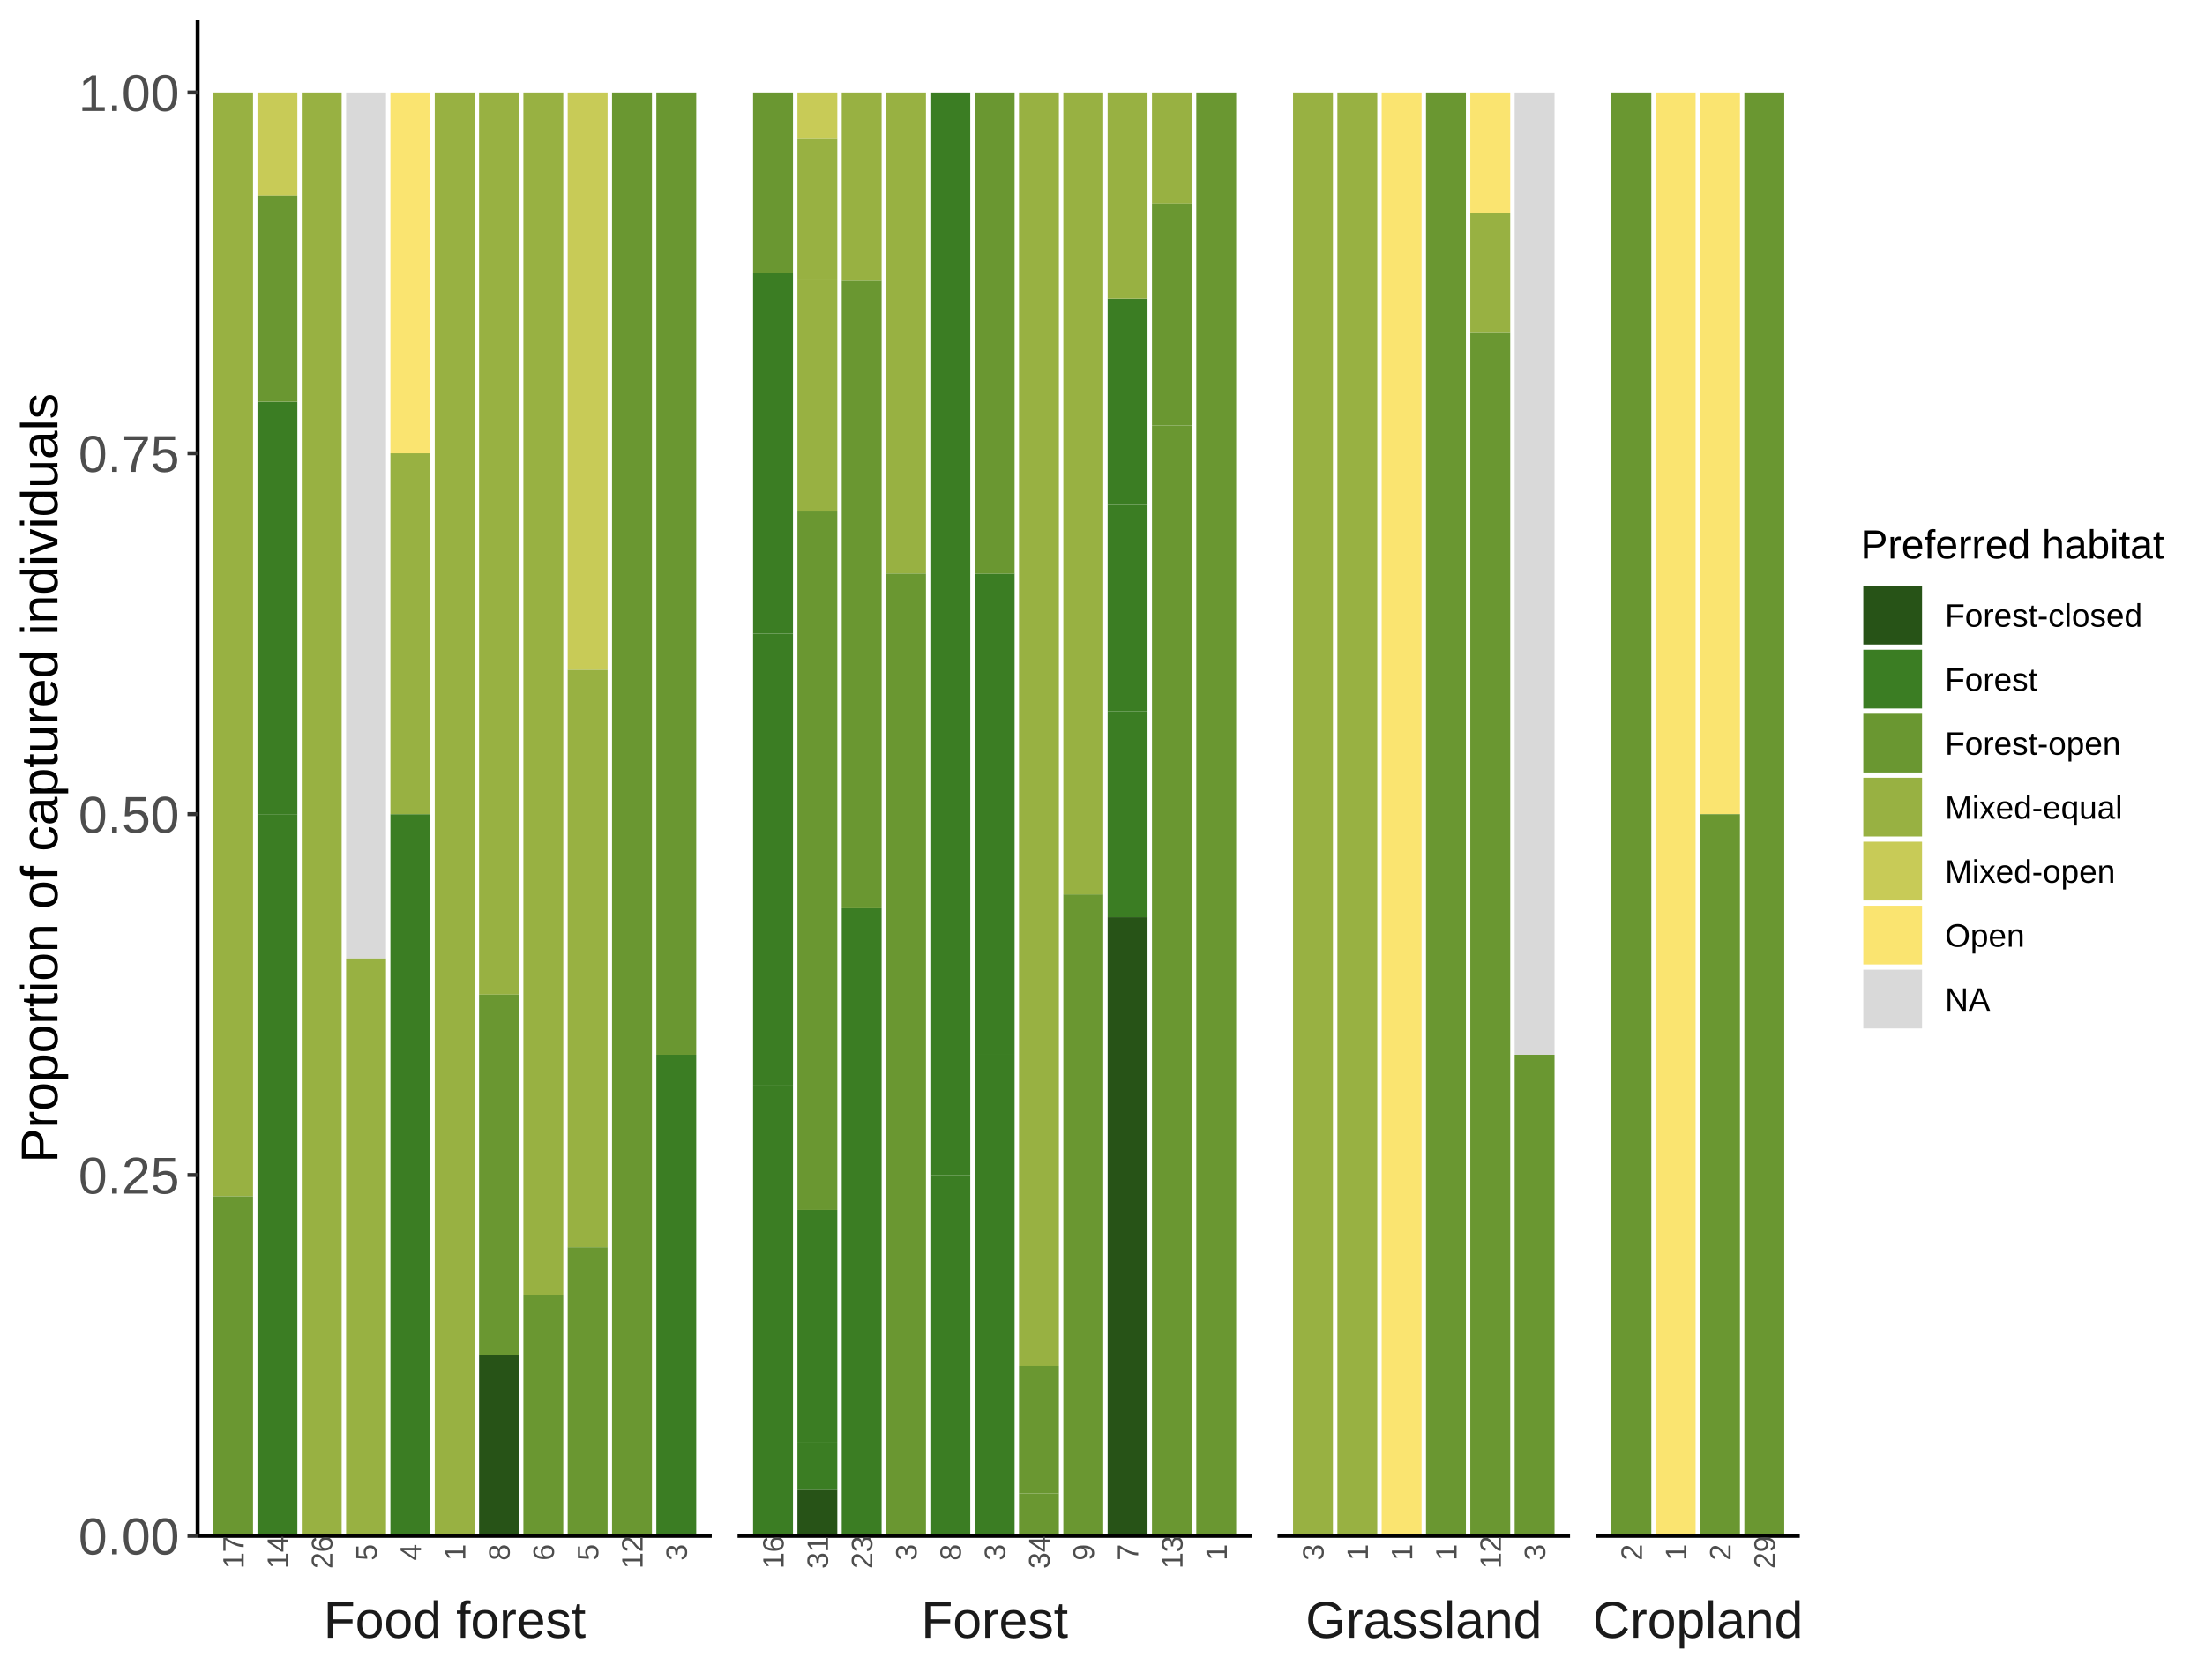
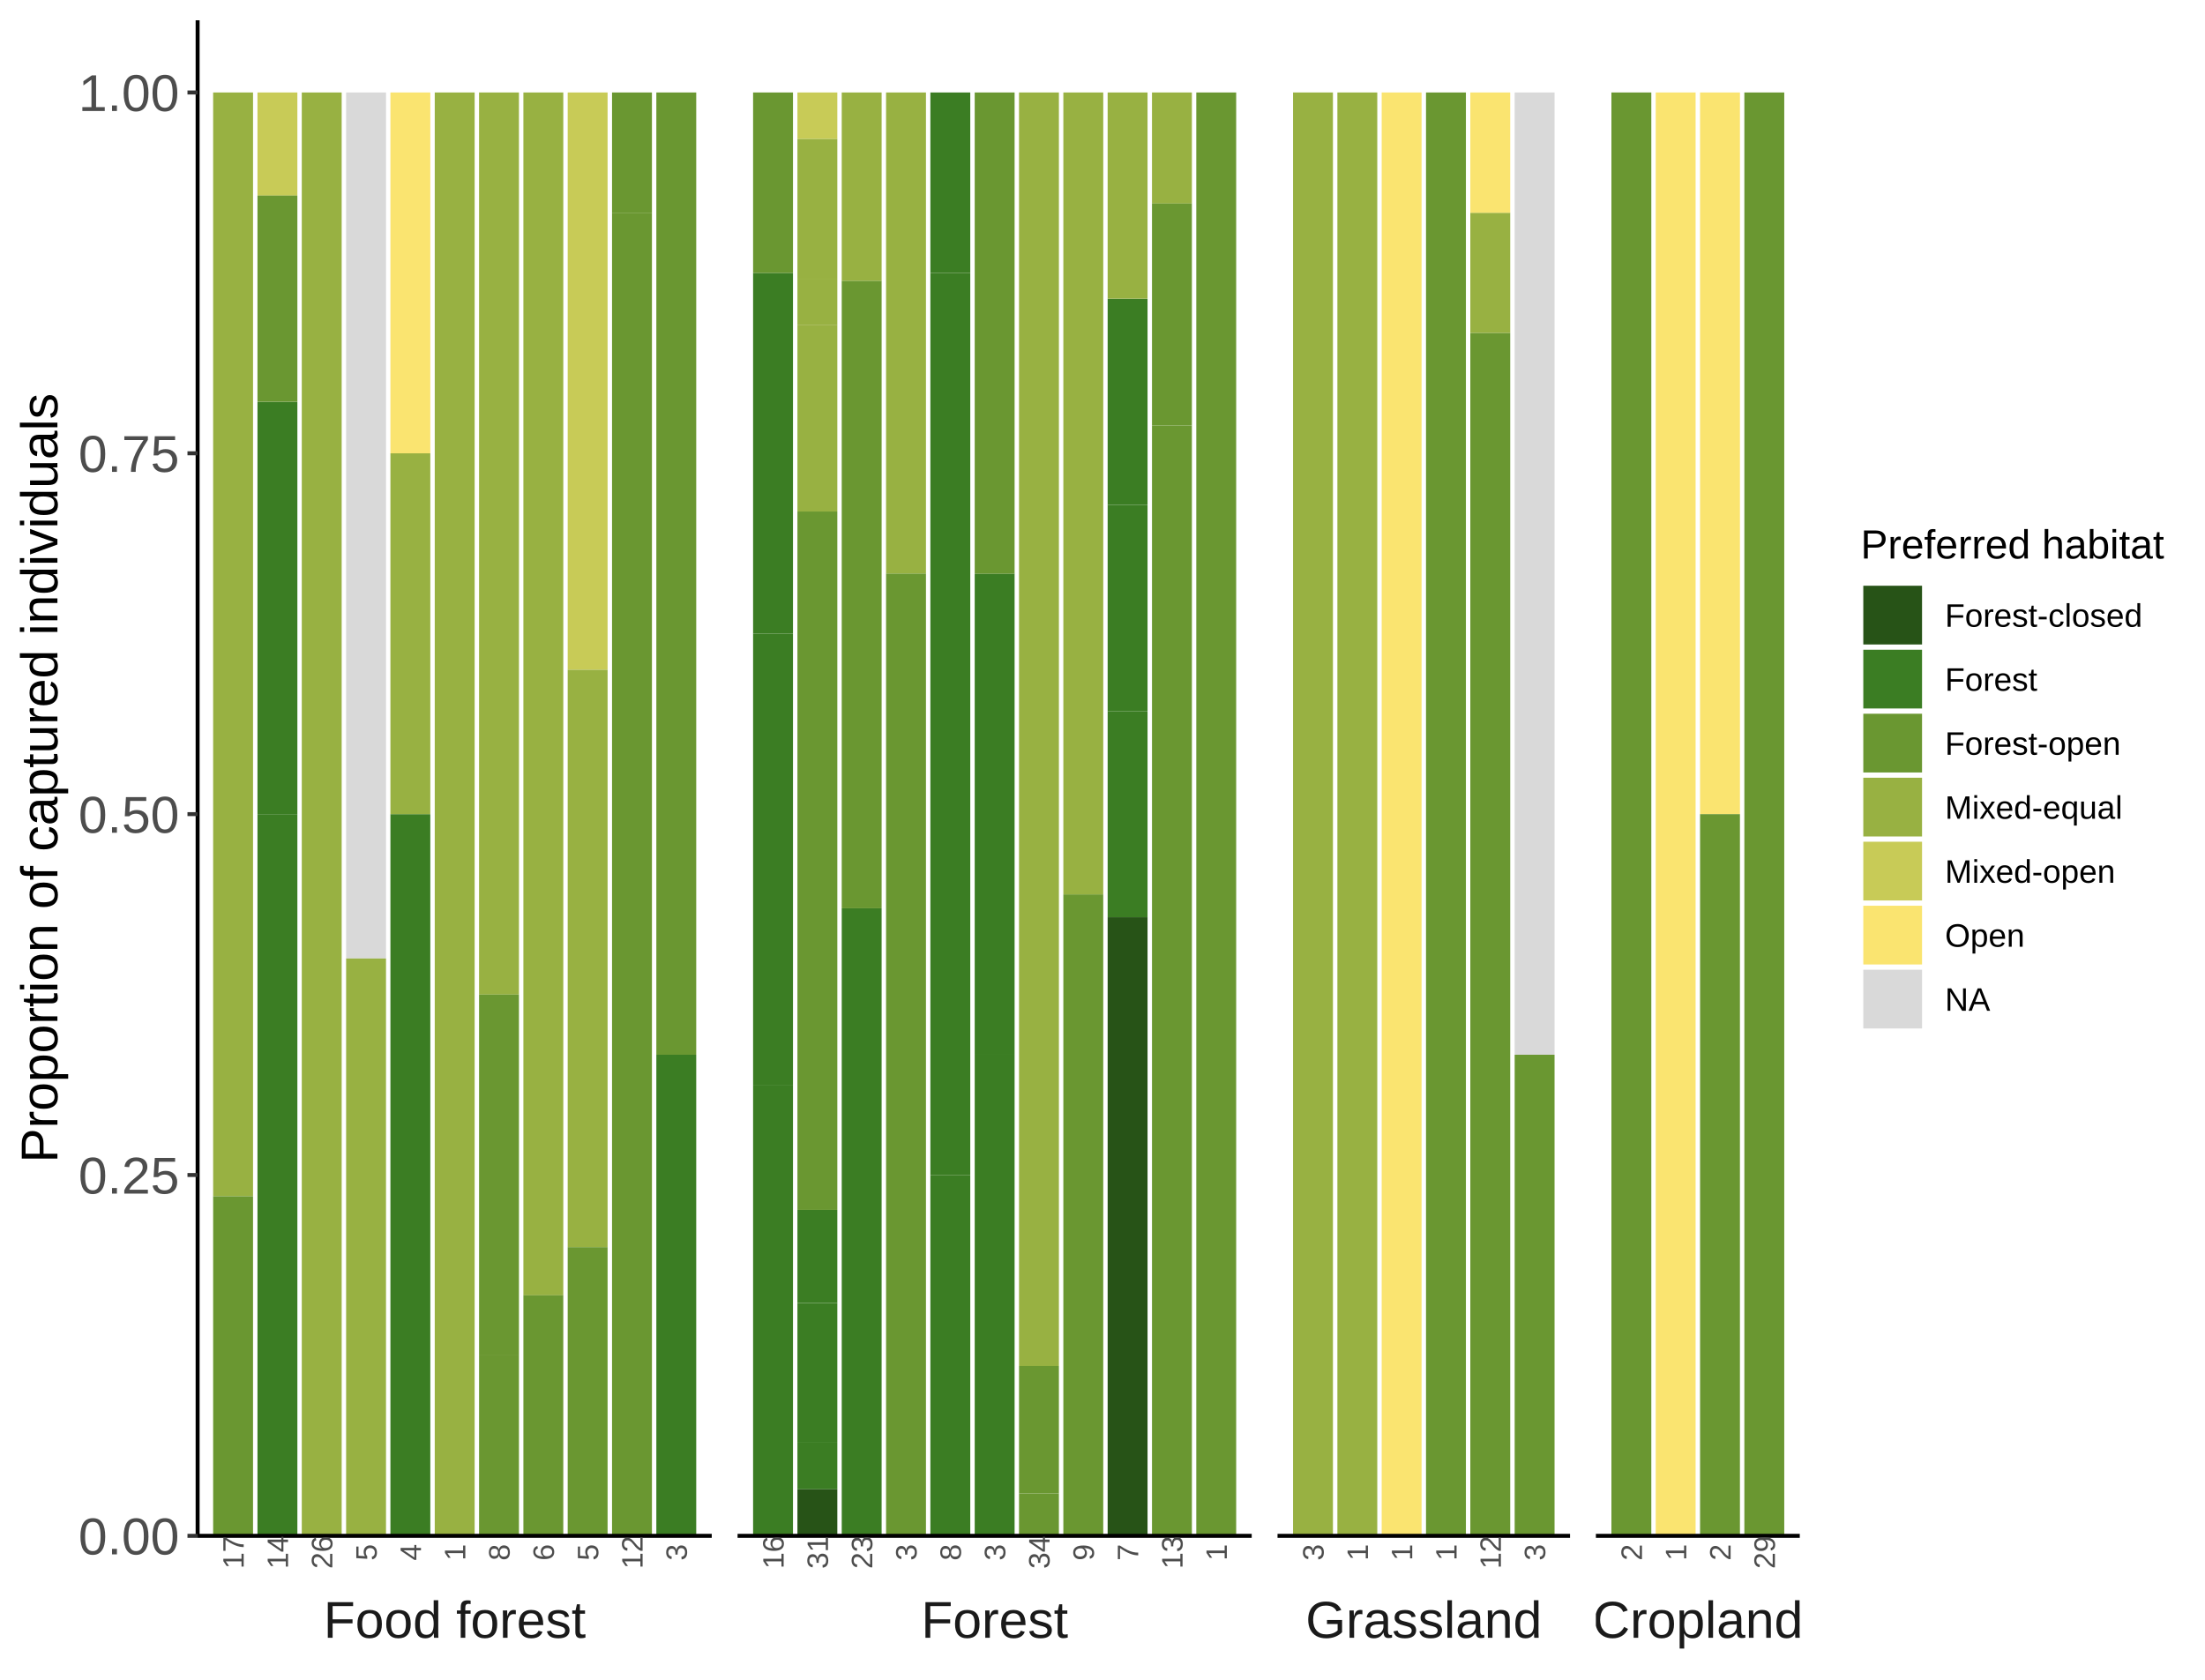
<svg xmlns="http://www.w3.org/2000/svg" width="595.28pt" height="453.54pt" viewBox="0 0 595.28 453.54">
  <g class="svglite">
    <defs>
      <style type="text/css">
    .svglite line, .svglite polyline, .svglite polygon, .svglite path, .svglite rect, .svglite circle {
      fill: none;
      stroke: #000000;
      stroke-linecap: round;
      stroke-linejoin: round;
      stroke-miterlimit: 10.00;
    }
    .svglite text {
      white-space: pre;
    }
    .svglite g.glyphgroup path {
      fill: inherit;
      stroke: none;
    }
  </style>
    </defs>
    <rect width="100%" height="100%" style="stroke: none; fill: #FFFFFF;" />
    <defs>
      <clipPath id="cpMC4wMHw1OTUuMjh8MC4wMHw0NTMuNTQ=">
        <rect x="0.00" y="0.00" width="595.28" height="453.54" />
      </clipPath>
    </defs>
    <g clip-path="url(#cpMC4wMHw1OTUuMjh8MC4wMHw0NTMuNTQ=)">
      <rect x="-0" y="0" width="595.28" height="453.54" style="stroke-width: 1.07; stroke: #FFFFFF; fill: #FFFFFF;" />
    </g>
    <defs>
      <clipPath id="cpNTMuMzV8MTkyLjE1fDUuNDh8NDE0LjY4">
        <rect x="53.35" y="5.48" width="138.80" height="409.20" />
      </clipPath>
    </defs>
    <g clip-path="url(#cpNTMuMzV8MTkyLjE1fDUuNDh8NDE0LjY4)">
      <rect x="53.35" y="5.48" width="138.80" height="409.20" style="stroke-width: 1.07; stroke: none; fill: #FFFFFF;" />
      <rect x="57.54" y="24.97" width="10.77" height="298.02" style="stroke-width: 1.07; stroke: none; stroke-linecap: butt; stroke-linejoin: miter; fill: #98B142;" />
      <rect x="57.54" y="322.99" width="10.77" height="91.70" style="stroke-width: 1.07; stroke: none; stroke-linecap: butt; stroke-linejoin: miter; fill: #6A9731;" />
      <rect x="69.51" y="24.97" width="10.77" height="27.84" style="stroke-width: 1.07; stroke: none; stroke-linecap: butt; stroke-linejoin: miter; fill: #C8CB57;" />
      <rect x="69.51" y="219.82" width="10.77" height="194.86" style="stroke-width: 1.07; stroke: none; stroke-linecap: butt; stroke-linejoin: miter; fill: #3B7D23;" />
      <rect x="69.51" y="108.48" width="10.77" height="111.35" style="stroke-width: 1.07; stroke: none; stroke-linecap: butt; stroke-linejoin: miter; fill: #3B7D23;" />
      <rect x="69.51" y="52.80" width="10.77" height="55.67" style="stroke-width: 1.07; stroke: none; stroke-linecap: butt; stroke-linejoin: miter; fill: #6A9731;" />
      <rect x="81.47" y="24.97" width="10.77" height="389.72" style="stroke-width: 1.07; stroke: none; stroke-linecap: butt; stroke-linejoin: miter; fill: #98B142;" />
      <rect x="93.44" y="24.97" width="10.77" height="233.83" style="stroke-width: 1.07; stroke: none; stroke-linecap: butt; stroke-linejoin: miter; fill: #D9D9D9;" />
      <rect x="93.44" y="258.80" width="10.77" height="155.89" style="stroke-width: 1.07; stroke: none; stroke-linecap: butt; stroke-linejoin: miter; fill: #98B142;" />
      <rect x="105.40" y="219.82" width="10.77" height="194.86" style="stroke-width: 1.07; stroke: none; stroke-linecap: butt; stroke-linejoin: miter; fill: #3B7D23;" />
      <rect x="105.40" y="122.39" width="10.77" height="97.43" style="stroke-width: 1.07; stroke: none; stroke-linecap: butt; stroke-linejoin: miter; fill: #98B142;" />
      <rect x="105.40" y="24.97" width="10.77" height="97.43" style="stroke-width: 1.07; stroke: none; stroke-linecap: butt; stroke-linejoin: miter; fill: #FAE470;" />
      <rect x="117.37" y="24.97" width="10.77" height="389.72" style="stroke-width: 1.07; stroke: none; stroke-linecap: butt; stroke-linejoin: miter; fill: #98B142;" />
+       <rect x="129.33" y="365.97" width="10.77" height="48.71" style="stroke-width: 1.07; stroke: none; stroke-linecap: butt; stroke-linejoin: miter; fill: #6A9731;" />
      <rect x="129.33" y="24.97" width="10.77" height="243.57" style="stroke-width: 1.07; stroke: none; stroke-linecap: butt; stroke-linejoin: miter; fill: #98B142;" />
-       <rect x="129.33" y="365.97" width="10.77" height="48.71" style="stroke-width: 1.07; stroke: none; stroke-linecap: butt; stroke-linejoin: miter; fill: #275317;" />
      <rect x="129.33" y="268.54" width="10.77" height="97.43" style="stroke-width: 1.07; stroke: none; stroke-linecap: butt; stroke-linejoin: miter; fill: #6A9731;" />
      <rect x="141.30" y="24.97" width="10.77" height="324.77" style="stroke-width: 1.07; stroke: none; stroke-linecap: butt; stroke-linejoin: miter; fill: #98B142;" />
      <rect x="141.30" y="349.73" width="10.77" height="64.95" style="stroke-width: 1.07; stroke: none; stroke-linecap: butt; stroke-linejoin: miter; fill: #6A9731;" />
      <rect x="153.26" y="24.97" width="10.77" height="155.89" style="stroke-width: 1.07; stroke: none; stroke-linecap: butt; stroke-linejoin: miter; fill: #C8CB57;" />
      <rect x="153.26" y="180.85" width="10.77" height="155.89" style="stroke-width: 1.07; stroke: none; stroke-linecap: butt; stroke-linejoin: miter; fill: #98B142;" />
      <rect x="153.26" y="336.74" width="10.77" height="77.94" style="stroke-width: 1.07; stroke: none; stroke-linecap: butt; stroke-linejoin: miter; fill: #6A9731;" />
      <rect x="165.23" y="57.44" width="10.77" height="357.24" style="stroke-width: 1.07; stroke: none; stroke-linecap: butt; stroke-linejoin: miter; fill: #6A9731;" />
      <rect x="165.23" y="24.97" width="10.77" height="32.48" style="stroke-width: 1.07; stroke: none; stroke-linecap: butt; stroke-linejoin: miter; fill: #6A9731;" />
      <rect x="177.19" y="284.78" width="10.77" height="129.91" style="stroke-width: 1.07; stroke: none; stroke-linecap: butt; stroke-linejoin: miter; fill: #3B7D23;" />
      <rect x="177.19" y="24.97" width="10.77" height="259.81" style="stroke-width: 1.07; stroke: none; stroke-linecap: butt; stroke-linejoin: miter; fill: #6A9731;" />
    </g>
    <g clip-path="url(#cpMC4wMHw1OTUuMjh8MC4wMHw0NTMuNTQ=)">
</g>
    <defs>
      <clipPath id="cpMTk5LjEyfDMzNy45Mnw1LjQ4fDQxNC42OA==">
        <rect x="199.12" y="5.48" width="138.80" height="409.20" />
      </clipPath>
    </defs>
    <g clip-path="url(#cpMTk5LjEyfDMzNy45Mnw1LjQ4fDQxNC42OA==)">
      <rect x="199.12" y="5.48" width="138.80" height="409.20" style="stroke-width: 1.07; stroke: none; fill: #FFFFFF;" />
      <rect x="203.31" y="292.90" width="10.77" height="121.79" style="stroke-width: 1.07; stroke: none; stroke-linecap: butt; stroke-linejoin: miter; fill: #3B7D23;" />
      <rect x="203.31" y="171.11" width="10.77" height="121.79" style="stroke-width: 1.07; stroke: none; stroke-linecap: butt; stroke-linejoin: miter; fill: #3B7D23;" />
      <rect x="203.31" y="73.68" width="10.77" height="97.43" style="stroke-width: 1.07; stroke: none; stroke-linecap: butt; stroke-linejoin: miter; fill: #3B7D23;" />
      <rect x="203.31" y="24.97" width="10.77" height="48.71" style="stroke-width: 1.07; stroke: none; stroke-linecap: butt; stroke-linejoin: miter; fill: #6A9731;" />
      <rect x="215.28" y="24.97" width="10.77" height="12.57" style="stroke-width: 1.07; stroke: none; stroke-linecap: butt; stroke-linejoin: miter; fill: #C8CB57;" />
      <rect x="215.28" y="138.11" width="10.77" height="188.57" style="stroke-width: 1.07; stroke: none; stroke-linecap: butt; stroke-linejoin: miter; fill: #6A9731;" />
      <rect x="215.28" y="389.54" width="10.77" height="12.57" style="stroke-width: 1.07; stroke: none; stroke-linecap: butt; stroke-linejoin: miter; fill: #3B7D23;" />
      <rect x="215.28" y="351.83" width="10.77" height="37.71" style="stroke-width: 1.07; stroke: none; stroke-linecap: butt; stroke-linejoin: miter; fill: #3B7D23;" />
      <rect x="215.28" y="326.68" width="10.77" height="25.14" style="stroke-width: 1.07; stroke: none; stroke-linecap: butt; stroke-linejoin: miter; fill: #3B7D23;" />
      <rect x="215.28" y="87.82" width="10.77" height="50.29" style="stroke-width: 1.07; stroke: none; stroke-linecap: butt; stroke-linejoin: miter; fill: #98B142;" />
      <rect x="215.28" y="402.11" width="10.77" height="12.57" style="stroke-width: 1.07; stroke: none; stroke-linecap: butt; stroke-linejoin: miter; fill: #275317;" />
      <rect x="215.28" y="75.25" width="10.77" height="12.57" style="stroke-width: 1.07; stroke: none; stroke-linecap: butt; stroke-linejoin: miter; fill: #98B142;" />
      <rect x="215.28" y="37.54" width="10.77" height="37.71" style="stroke-width: 1.07; stroke: none; stroke-linecap: butt; stroke-linejoin: miter; fill: #98B142;" />
      <rect x="227.24" y="245.24" width="10.77" height="169.44" style="stroke-width: 1.07; stroke: none; stroke-linecap: butt; stroke-linejoin: miter; fill: #3B7D23;" />
      <rect x="227.24" y="75.80" width="10.77" height="169.44" style="stroke-width: 1.07; stroke: none; stroke-linecap: butt; stroke-linejoin: miter; fill: #6A9731;" />
      <rect x="227.24" y="24.97" width="10.77" height="50.83" style="stroke-width: 1.07; stroke: none; stroke-linecap: butt; stroke-linejoin: miter; fill: #98B142;" />
      <rect x="239.21" y="24.97" width="10.77" height="129.91" style="stroke-width: 1.07; stroke: none; stroke-linecap: butt; stroke-linejoin: miter; fill: #98B142;" />
      <rect x="239.21" y="154.87" width="10.77" height="259.81" style="stroke-width: 1.07; stroke: none; stroke-linecap: butt; stroke-linejoin: miter; fill: #6A9731;" />
      <rect x="251.17" y="317.25" width="10.77" height="97.43" style="stroke-width: 1.07; stroke: none; stroke-linecap: butt; stroke-linejoin: miter; fill: #3B7D23;" />
      <rect x="251.17" y="73.68" width="10.77" height="243.57" style="stroke-width: 1.07; stroke: none; stroke-linecap: butt; stroke-linejoin: miter; fill: #3B7D23;" />
      <rect x="251.17" y="24.97" width="10.77" height="48.71" style="stroke-width: 1.07; stroke: none; stroke-linecap: butt; stroke-linejoin: miter; fill: #3B7D23;" />
      <rect x="263.14" y="284.78" width="10.77" height="129.91" style="stroke-width: 1.07; stroke: none; stroke-linecap: butt; stroke-linejoin: miter; fill: #3B7D23;" />
      <rect x="263.14" y="154.87" width="10.77" height="129.91" style="stroke-width: 1.07; stroke: none; stroke-linecap: butt; stroke-linejoin: miter; fill: #3B7D23;" />
      <rect x="263.14" y="24.97" width="10.77" height="129.91" style="stroke-width: 1.07; stroke: none; stroke-linecap: butt; stroke-linejoin: miter; fill: #6A9731;" />
      <rect x="275.10" y="403.22" width="10.77" height="11.46" style="stroke-width: 1.07; stroke: none; stroke-linecap: butt; stroke-linejoin: miter; fill: #6A9731;" />
      <rect x="275.10" y="24.97" width="10.77" height="343.87" style="stroke-width: 1.07; stroke: none; stroke-linecap: butt; stroke-linejoin: miter; fill: #98B142;" />
      <rect x="275.10" y="368.83" width="10.77" height="34.39" style="stroke-width: 1.07; stroke: none; stroke-linecap: butt; stroke-linejoin: miter; fill: #6A9731;" />
      <rect x="287.07" y="241.48" width="10.77" height="173.21" style="stroke-width: 1.07; stroke: none; stroke-linecap: butt; stroke-linejoin: miter; fill: #6A9731;" />
      <rect x="287.07" y="24.97" width="10.77" height="216.51" style="stroke-width: 1.07; stroke: none; stroke-linecap: butt; stroke-linejoin: miter; fill: #98B142;" />
      <rect x="299.03" y="191.99" width="10.77" height="55.67" style="stroke-width: 1.07; stroke: none; stroke-linecap: butt; stroke-linejoin: miter; fill: #3B7D23;" />
      <rect x="299.03" y="136.31" width="10.77" height="55.67" style="stroke-width: 1.07; stroke: none; stroke-linecap: butt; stroke-linejoin: miter; fill: #3B7D23;" />
      <rect x="299.03" y="80.64" width="10.77" height="55.67" style="stroke-width: 1.07; stroke: none; stroke-linecap: butt; stroke-linejoin: miter; fill: #3B7D23;" />
      <rect x="299.03" y="247.66" width="10.77" height="167.02" style="stroke-width: 1.07; stroke: none; stroke-linecap: butt; stroke-linejoin: miter; fill: #275317;" />
      <rect x="299.03" y="24.97" width="10.77" height="55.67" style="stroke-width: 1.07; stroke: none; stroke-linecap: butt; stroke-linejoin: miter; fill: #98B142;" />
      <rect x="311.00" y="114.90" width="10.77" height="299.78" style="stroke-width: 1.07; stroke: none; stroke-linecap: butt; stroke-linejoin: miter; fill: #6A9731;" />
      <rect x="311.00" y="24.97" width="10.77" height="29.98" style="stroke-width: 1.07; stroke: none; stroke-linecap: butt; stroke-linejoin: miter; fill: #98B142;" />
      <rect x="311.00" y="54.94" width="10.77" height="59.96" style="stroke-width: 1.07; stroke: none; stroke-linecap: butt; stroke-linejoin: miter; fill: #6A9731;" />
      <rect x="322.96" y="24.97" width="10.77" height="389.72" style="stroke-width: 1.07; stroke: none; stroke-linecap: butt; stroke-linejoin: miter; fill: #6A9731;" />
    </g>
    <g clip-path="url(#cpMC4wMHw1OTUuMjh8MC4wMHw0NTMuNTQ=)">
</g>
    <defs>
      <clipPath id="cpMzQ0Ljg5fDQyMy44Nnw1LjQ4fDQxNC42OA==">
        <rect x="344.89" y="5.48" width="78.97" height="409.20" />
      </clipPath>
    </defs>
    <g clip-path="url(#cpMzQ0Ljg5fDQyMy44Nnw1LjQ4fDQxNC42OA==)">
      <rect x="344.89" y="5.48" width="78.97" height="409.20" style="stroke-width: 1.07; stroke: none; fill: #FFFFFF;" />
      <rect x="349.08" y="24.97" width="10.77" height="389.72" style="stroke-width: 1.07; stroke: none; stroke-linecap: butt; stroke-linejoin: miter; fill: #98B142;" />
      <rect x="361.05" y="24.97" width="10.77" height="389.72" style="stroke-width: 1.07; stroke: none; stroke-linecap: butt; stroke-linejoin: miter; fill: #98B142;" />
      <rect x="373.01" y="24.97" width="10.77" height="389.72" style="stroke-width: 1.07; stroke: none; stroke-linecap: butt; stroke-linejoin: miter; fill: #FAE470;" />
      <rect x="384.98" y="24.97" width="10.77" height="389.72" style="stroke-width: 1.07; stroke: none; stroke-linecap: butt; stroke-linejoin: miter; fill: #6A9731;" />
      <rect x="396.94" y="57.44" width="10.77" height="32.48" style="stroke-width: 1.07; stroke: none; stroke-linecap: butt; stroke-linejoin: miter; fill: #98B142;" />
      <rect x="396.94" y="24.97" width="10.77" height="32.48" style="stroke-width: 1.07; stroke: none; stroke-linecap: butt; stroke-linejoin: miter; fill: #FAE470;" />
      <rect x="396.94" y="89.92" width="10.77" height="324.77" style="stroke-width: 1.07; stroke: none; stroke-linecap: butt; stroke-linejoin: miter; fill: #6A9731;" />
      <rect x="408.91" y="24.97" width="10.77" height="259.81" style="stroke-width: 1.07; stroke: none; stroke-linecap: butt; stroke-linejoin: miter; fill: #D9D9D9;" />
      <rect x="408.91" y="284.78" width="10.77" height="129.91" style="stroke-width: 1.07; stroke: none; stroke-linecap: butt; stroke-linejoin: miter; fill: #6A9731;" />
    </g>
    <g clip-path="url(#cpMC4wMHw1OTUuMjh8MC4wMHw0NTMuNTQ=)">
</g>
    <defs>
      <clipPath id="cpNDMwLjg0fDQ4NS44OHw1LjQ4fDQxNC42OA==">
        <rect x="430.84" y="5.48" width="55.04" height="409.20" />
      </clipPath>
    </defs>
    <g clip-path="url(#cpNDMwLjg0fDQ4NS44OHw1LjQ4fDQxNC42OA==)">
      <rect x="430.84" y="5.48" width="55.04" height="409.20" style="stroke-width: 1.07; stroke: none; fill: #FFFFFF;" />
      <rect x="435.03" y="24.97" width="10.77" height="389.72" style="stroke-width: 1.07; stroke: none; stroke-linecap: butt; stroke-linejoin: miter; fill: #6A9731;" />
      <rect x="446.99" y="24.97" width="10.77" height="389.72" style="stroke-width: 1.07; stroke: none; stroke-linecap: butt; stroke-linejoin: miter; fill: #FAE470;" />
      <rect x="458.96" y="24.97" width="10.77" height="194.86" style="stroke-width: 1.07; stroke: none; stroke-linecap: butt; stroke-linejoin: miter; fill: #FAE470;" />
      <rect x="458.96" y="219.82" width="10.77" height="194.86" style="stroke-width: 1.07; stroke: none; stroke-linecap: butt; stroke-linejoin: miter; fill: #6A9731;" />
      <rect x="470.92" y="24.97" width="10.77" height="389.72" style="stroke-width: 1.07; stroke: none; stroke-linecap: butt; stroke-linejoin: miter; fill: #6A9731;" />
    </g>
    <g clip-path="url(#cpMC4wMHw1OTUuMjh8MC4wMHw0NTMuNTQ=)">
</g>
    <defs>
      <clipPath id="cpNTMuMzV8MTkyLjE1fDQyNi4zM3w0NDguMDY=">
        <rect x="53.35" y="426.33" width="138.80" height="21.73" />
      </clipPath>
    </defs>
    <g clip-path="url(#cpNTMuMzV8MTkyLjE1fDQyNi4zM3w0NDguMDY=)">
      <text x="122.75" y="442.21" text-anchor="middle" style="font-size: 14.00px;fill: #1A1A1A; font-family: &quot;Arial&quot;;" textLength="70.78px" lengthAdjust="spacingAndGlyphs">Food forest</text>
    </g>
    <g clip-path="url(#cpMC4wMHw1OTUuMjh8MC4wMHw0NTMuNTQ=)">
</g>
    <defs>
      <clipPath id="cpMTk5LjEyfDMzNy45Mnw0MjYuMzN8NDQ4LjA2">
        <rect x="199.12" y="426.33" width="138.80" height="21.73" />
      </clipPath>
    </defs>
    <g clip-path="url(#cpMTk5LjEyfDMzNy45Mnw0MjYuMzN8NDQ4LjA2)">
      <text x="268.52" y="442.21" text-anchor="middle" style="font-size: 14.00px;fill: #1A1A1A; font-family: &quot;Arial&quot;;" textLength="39.66px" lengthAdjust="spacingAndGlyphs">Forest</text>
    </g>
    <g clip-path="url(#cpMC4wMHw1OTUuMjh8MC4wMHw0NTMuNTQ=)">
</g>
    <defs>
      <clipPath id="cpMzQ0Ljg5fDQyMy44Nnw0MjYuMzN8NDQ4LjA2">
        <rect x="344.89" y="426.33" width="78.97" height="21.73" />
      </clipPath>
    </defs>
    <g clip-path="url(#cpMzQ0Ljg5fDQyMy44Nnw0MjYuMzN8NDQ4LjA2)">
      <text x="384.38" y="442.21" text-anchor="middle" style="font-size: 14.00px;fill: #1A1A1A; font-family: &quot;Arial&quot;;" textLength="63.78px" lengthAdjust="spacingAndGlyphs">Grassland</text>
    </g>
    <g clip-path="url(#cpMC4wMHw1OTUuMjh8MC4wMHw0NTMuNTQ=)">
</g>
    <defs>
      <clipPath id="cpNDMwLjg0fDQ4NS44OHw0MjYuMzN8NDQ4LjA2">
        <rect x="430.84" y="426.33" width="55.04" height="21.73" />
      </clipPath>
    </defs>
    <g clip-path="url(#cpNDMwLjg0fDQ4NS44OHw0MjYuMzN8NDQ4LjA2)">
      <text x="458.36" y="442.21" text-anchor="middle" style="font-size: 14.00px;fill: #1A1A1A; font-family: &quot;Arial&quot;;" textLength="56.78px" lengthAdjust="spacingAndGlyphs">Cropland</text>
    </g>
    <g clip-path="url(#cpMC4wMHw1OTUuMjh8MC4wMHw0NTMuNTQ=)">
      <polyline points="53.35,414.68 192.15,414.68 " style="stroke-width: 1.07; stroke-linecap: butt;" />
      <text transform="translate(65.79,419.14) rotate(-90)" text-anchor="middle" style="font-size: 8.00px;fill: #4D4D4D; font-family: &quot;Arial&quot;;" textLength="8.91px" lengthAdjust="spacingAndGlyphs">17</text>
      <text transform="translate(77.76,419.14) rotate(-90)" text-anchor="middle" style="font-size: 8.00px;fill: #4D4D4D; font-family: &quot;Arial&quot;;" textLength="8.91px" lengthAdjust="spacingAndGlyphs">14</text>
      <text transform="translate(89.72,419.14) rotate(-90)" text-anchor="middle" style="font-size: 8.00px;fill: #4D4D4D; font-family: &quot;Arial&quot;;" textLength="8.91px" lengthAdjust="spacingAndGlyphs">26</text>
      <text transform="translate(101.69,419.14) rotate(-90)" text-anchor="middle" style="font-size: 8.00px;fill: #4D4D4D; font-family: &quot;Arial&quot;;" textLength="4.45px" lengthAdjust="spacingAndGlyphs">5</text>
      <text transform="translate(113.65,419.14) rotate(-90)" text-anchor="middle" style="font-size: 8.00px;fill: #4D4D4D; font-family: &quot;Arial&quot;;" textLength="4.45px" lengthAdjust="spacingAndGlyphs">4</text>
      <text transform="translate(125.62,419.14) rotate(-90)" text-anchor="middle" style="font-size: 8.00px;fill: #4D4D4D; font-family: &quot;Arial&quot;;" textLength="4.45px" lengthAdjust="spacingAndGlyphs">1</text>
      <text transform="translate(137.58,419.14) rotate(-90)" text-anchor="middle" style="font-size: 8.00px;fill: #4D4D4D; font-family: &quot;Arial&quot;;" textLength="4.45px" lengthAdjust="spacingAndGlyphs">8</text>
      <text transform="translate(149.55,419.14) rotate(-90)" text-anchor="middle" style="font-size: 8.00px;fill: #4D4D4D; font-family: &quot;Arial&quot;;" textLength="4.45px" lengthAdjust="spacingAndGlyphs">6</text>
      <text transform="translate(161.51,419.14) rotate(-90)" text-anchor="middle" style="font-size: 8.00px;fill: #4D4D4D; font-family: &quot;Arial&quot;;" textLength="4.45px" lengthAdjust="spacingAndGlyphs">5</text>
      <text transform="translate(173.48,419.14) rotate(-90)" text-anchor="middle" style="font-size: 8.00px;fill: #4D4D4D; font-family: &quot;Arial&quot;;" textLength="8.91px" lengthAdjust="spacingAndGlyphs">12</text>
      <text transform="translate(185.44,419.14) rotate(-90)" text-anchor="middle" style="font-size: 8.00px;fill: #4D4D4D; font-family: &quot;Arial&quot;;" textLength="4.45px" lengthAdjust="spacingAndGlyphs">3</text>
      <polyline points="199.12,414.68 337.92,414.68 " style="stroke-width: 1.07; stroke-linecap: butt;" />
      <text transform="translate(211.56,419.14) rotate(-90)" text-anchor="middle" style="font-size: 8.00px;fill: #4D4D4D; font-family: &quot;Arial&quot;;" textLength="8.91px" lengthAdjust="spacingAndGlyphs">16</text>
      <text transform="translate(223.53,419.14) rotate(-90)" text-anchor="middle" style="font-size: 8.00px;fill: #4D4D4D; font-family: &quot;Arial&quot;;" textLength="8.91px" lengthAdjust="spacingAndGlyphs">31</text>
      <text transform="translate(235.49,419.14) rotate(-90)" text-anchor="middle" style="font-size: 8.00px;fill: #4D4D4D; font-family: &quot;Arial&quot;;" textLength="8.91px" lengthAdjust="spacingAndGlyphs">23</text>
      <text transform="translate(247.46,419.14) rotate(-90)" text-anchor="middle" style="font-size: 8.00px;fill: #4D4D4D; font-family: &quot;Arial&quot;;" textLength="4.45px" lengthAdjust="spacingAndGlyphs">3</text>
      <text transform="translate(259.42,419.14) rotate(-90)" text-anchor="middle" style="font-size: 8.00px;fill: #4D4D4D; font-family: &quot;Arial&quot;;" textLength="4.45px" lengthAdjust="spacingAndGlyphs">8</text>
      <text transform="translate(271.39,419.14) rotate(-90)" text-anchor="middle" style="font-size: 8.00px;fill: #4D4D4D; font-family: &quot;Arial&quot;;" textLength="4.45px" lengthAdjust="spacingAndGlyphs">3</text>
      <text transform="translate(283.35,419.14) rotate(-90)" text-anchor="middle" style="font-size: 8.00px;fill: #4D4D4D; font-family: &quot;Arial&quot;;" textLength="8.91px" lengthAdjust="spacingAndGlyphs">34</text>
      <text transform="translate(295.32,419.14) rotate(-90)" text-anchor="middle" style="font-size: 8.00px;fill: #4D4D4D; font-family: &quot;Arial&quot;;" textLength="4.45px" lengthAdjust="spacingAndGlyphs">9</text>
      <text transform="translate(307.28,419.14) rotate(-90)" text-anchor="middle" style="font-size: 8.00px;fill: #4D4D4D; font-family: &quot;Arial&quot;;" textLength="4.45px" lengthAdjust="spacingAndGlyphs">7</text>
      <text transform="translate(319.25,419.14) rotate(-90)" text-anchor="middle" style="font-size: 8.00px;fill: #4D4D4D; font-family: &quot;Arial&quot;;" textLength="8.91px" lengthAdjust="spacingAndGlyphs">13</text>
      <text transform="translate(331.21,419.14) rotate(-90)" text-anchor="middle" style="font-size: 8.00px;fill: #4D4D4D; font-family: &quot;Arial&quot;;" textLength="4.45px" lengthAdjust="spacingAndGlyphs">1</text>
      <polyline points="344.89,414.68 423.86,414.68 " style="stroke-width: 1.07; stroke-linecap: butt;" />
      <text transform="translate(357.33,419.14) rotate(-90)" text-anchor="middle" style="font-size: 8.00px;fill: #4D4D4D; font-family: &quot;Arial&quot;;" textLength="4.45px" lengthAdjust="spacingAndGlyphs">3</text>
      <text transform="translate(369.30,419.14) rotate(-90)" text-anchor="middle" style="font-size: 8.00px;fill: #4D4D4D; font-family: &quot;Arial&quot;;" textLength="4.45px" lengthAdjust="spacingAndGlyphs">1</text>
      <text transform="translate(381.26,419.14) rotate(-90)" text-anchor="middle" style="font-size: 8.00px;fill: #4D4D4D; font-family: &quot;Arial&quot;;" textLength="4.45px" lengthAdjust="spacingAndGlyphs">1</text>
      <text transform="translate(393.23,419.14) rotate(-90)" text-anchor="middle" style="font-size: 8.00px;fill: #4D4D4D; font-family: &quot;Arial&quot;;" textLength="4.45px" lengthAdjust="spacingAndGlyphs">1</text>
      <text transform="translate(405.19,419.14) rotate(-90)" text-anchor="middle" style="font-size: 8.00px;fill: #4D4D4D; font-family: &quot;Arial&quot;;" textLength="8.91px" lengthAdjust="spacingAndGlyphs">12</text>
      <text transform="translate(417.16,419.14) rotate(-90)" text-anchor="middle" style="font-size: 8.00px;fill: #4D4D4D; font-family: &quot;Arial&quot;;" textLength="4.45px" lengthAdjust="spacingAndGlyphs">3</text>
      <polyline points="430.84,414.68 485.88,414.68 " style="stroke-width: 1.07; stroke-linecap: butt;" />
      <text transform="translate(443.28,419.14) rotate(-90)" text-anchor="middle" style="font-size: 8.00px;fill: #4D4D4D; font-family: &quot;Arial&quot;;" textLength="4.45px" lengthAdjust="spacingAndGlyphs">2</text>
      <text transform="translate(455.24,419.14) rotate(-90)" text-anchor="middle" style="font-size: 8.00px;fill: #4D4D4D; font-family: &quot;Arial&quot;;" textLength="4.45px" lengthAdjust="spacingAndGlyphs">1</text>
      <text transform="translate(467.21,419.14) rotate(-90)" text-anchor="middle" style="font-size: 8.00px;fill: #4D4D4D; font-family: &quot;Arial&quot;;" textLength="4.45px" lengthAdjust="spacingAndGlyphs">2</text>
      <text transform="translate(479.17,419.14) rotate(-90)" text-anchor="middle" style="font-size: 8.00px;fill: #4D4D4D; font-family: &quot;Arial&quot;;" textLength="8.91px" lengthAdjust="spacingAndGlyphs">29</text>
      <polyline points="53.35,414.68 53.35,5.48 " style="stroke-width: 1.07; stroke-linecap: butt;" />
      <text x="48.42" y="419.69" text-anchor="end" style="font-size: 14.00px;fill: #4D4D4D; font-family: &quot;Arial&quot;;" textLength="27.23px" lengthAdjust="spacingAndGlyphs">0.00</text>
      <text x="48.42" y="322.27" text-anchor="end" style="font-size: 14.00px;fill: #4D4D4D; font-family: &quot;Arial&quot;;" textLength="27.23px" lengthAdjust="spacingAndGlyphs">0.25</text>
      <text x="48.42" y="224.84" text-anchor="end" style="font-size: 14.00px;fill: #4D4D4D; font-family: &quot;Arial&quot;;" textLength="27.23px" lengthAdjust="spacingAndGlyphs">0.50</text>
      <text x="48.42" y="127.41" text-anchor="end" style="font-size: 14.00px;fill: #4D4D4D; font-family: &quot;Arial&quot;;" textLength="27.23px" lengthAdjust="spacingAndGlyphs">0.75</text>
      <text x="48.42" y="29.98" text-anchor="end" style="font-size: 14.00px;fill: #4D4D4D; font-family: &quot;Arial&quot;;" textLength="27.23px" lengthAdjust="spacingAndGlyphs">1.00</text>
      <polyline points="50.61,414.68 53.35,414.68 " style="stroke-width: 1.07; stroke: #333333; stroke-linecap: butt;" />
      <polyline points="50.61,317.25 53.35,317.25 " style="stroke-width: 1.07; stroke: #333333; stroke-linecap: butt;" />
      <polyline points="50.61,219.82 53.35,219.82 " style="stroke-width: 1.07; stroke: #333333; stroke-linecap: butt;" />
      <polyline points="50.61,122.39 53.35,122.39 " style="stroke-width: 1.07; stroke: #333333; stroke-linecap: butt;" />
      <polyline points="50.61,24.97 53.35,24.97 " style="stroke-width: 1.07; stroke: #333333; stroke-linecap: butt;" />
      <text transform="translate(15.50,210.08) rotate(-90)" text-anchor="middle" style="font-size: 14.00px; font-family: &quot;Arial&quot;;" textLength="207.70px" lengthAdjust="spacingAndGlyphs">Proportion of captured individuals</text>
      <rect x="496.84" y="136.28" width="92.96" height="147.59" style="stroke-width: 1.07; stroke: none; fill: #FFFFFF;" />
      <text x="502.32" y="150.80" style="font-size: 11.00px; font-family: &quot;Arial&quot;;" textLength="82.00px" lengthAdjust="spacingAndGlyphs">Preferred habitat</text>
      <rect x="502.32" y="157.44" width="17.28" height="17.28" style="stroke-width: 1.07; stroke: none; fill: #FFFFFF;" />
      <rect x="503.03" y="158.15" width="15.86" height="15.86" style="stroke-width: 1.07; stroke: none; stroke-linecap: butt; stroke-linejoin: miter; fill: #275317;" />
      <rect x="502.32" y="174.72" width="17.28" height="17.28" style="stroke-width: 1.07; stroke: none; fill: #FFFFFF;" />
      <rect x="503.03" y="175.43" width="15.86" height="15.86" style="stroke-width: 1.07; stroke: none; stroke-linecap: butt; stroke-linejoin: miter; fill: #3B7D23;" />
      <rect x="502.32" y="192.00" width="17.28" height="17.28" style="stroke-width: 1.07; stroke: none; fill: #FFFFFF;" />
      <rect x="503.03" y="192.71" width="15.86" height="15.86" style="stroke-width: 1.07; stroke: none; stroke-linecap: butt; stroke-linejoin: miter; fill: #6A9731;" />
      <rect x="502.32" y="209.28" width="17.28" height="17.28" style="stroke-width: 1.07; stroke: none; fill: #FFFFFF;" />
      <rect x="503.03" y="209.99" width="15.86" height="15.86" style="stroke-width: 1.07; stroke: none; stroke-linecap: butt; stroke-linejoin: miter; fill: #98B142;" />
      <rect x="502.32" y="226.56" width="17.28" height="17.28" style="stroke-width: 1.07; stroke: none; fill: #FFFFFF;" />
      <rect x="503.03" y="227.27" width="15.86" height="15.86" style="stroke-width: 1.07; stroke: none; stroke-linecap: butt; stroke-linejoin: miter; fill: #C8CB57;" />
      <rect x="502.32" y="243.84" width="17.28" height="17.28" style="stroke-width: 1.07; stroke: none; fill: #FFFFFF;" />
      <rect x="503.03" y="244.55" width="15.86" height="15.86" style="stroke-width: 1.07; stroke: none; stroke-linecap: butt; stroke-linejoin: miter; fill: #FAE470;" />
      <rect x="502.32" y="261.12" width="17.28" height="17.28" style="stroke-width: 1.07; stroke: none; fill: #FFFFFF;" />
      <rect x="503.03" y="261.83" width="15.86" height="15.86" style="stroke-width: 1.07; stroke: none; stroke-linecap: butt; stroke-linejoin: miter; fill: #D9D9D9;" />
      <text x="525.08" y="169.23" style="font-size: 8.80px; font-family: &quot;Arial&quot;;" textLength="53.28px" lengthAdjust="spacingAndGlyphs">Forest-closed</text>
      <text x="525.08" y="186.51" style="font-size: 8.80px; font-family: &quot;Arial&quot;;" textLength="24.92px" lengthAdjust="spacingAndGlyphs">Forest</text>
      <text x="525.08" y="203.79" style="font-size: 8.80px; font-family: &quot;Arial&quot;;" textLength="47.41px" lengthAdjust="spacingAndGlyphs">Forest-open</text>
      <text x="525.08" y="221.07" style="font-size: 8.80px; font-family: &quot;Arial&quot;;" textLength="47.91px" lengthAdjust="spacingAndGlyphs">Mixed-equal</text>
      <text x="525.08" y="238.35" style="font-size: 8.80px; font-family: &quot;Arial&quot;;" textLength="45.95px" lengthAdjust="spacingAndGlyphs">Mixed-open</text>
      <text x="525.08" y="255.63" style="font-size: 8.80px; font-family: &quot;Arial&quot;;" textLength="21.52px" lengthAdjust="spacingAndGlyphs">Open</text>
      <text x="525.08" y="272.91" style="font-size: 8.80px; font-family: &quot;Arial&quot;;" textLength="12.23px" lengthAdjust="spacingAndGlyphs">NA</text>
    </g>
  </g>
</svg>
